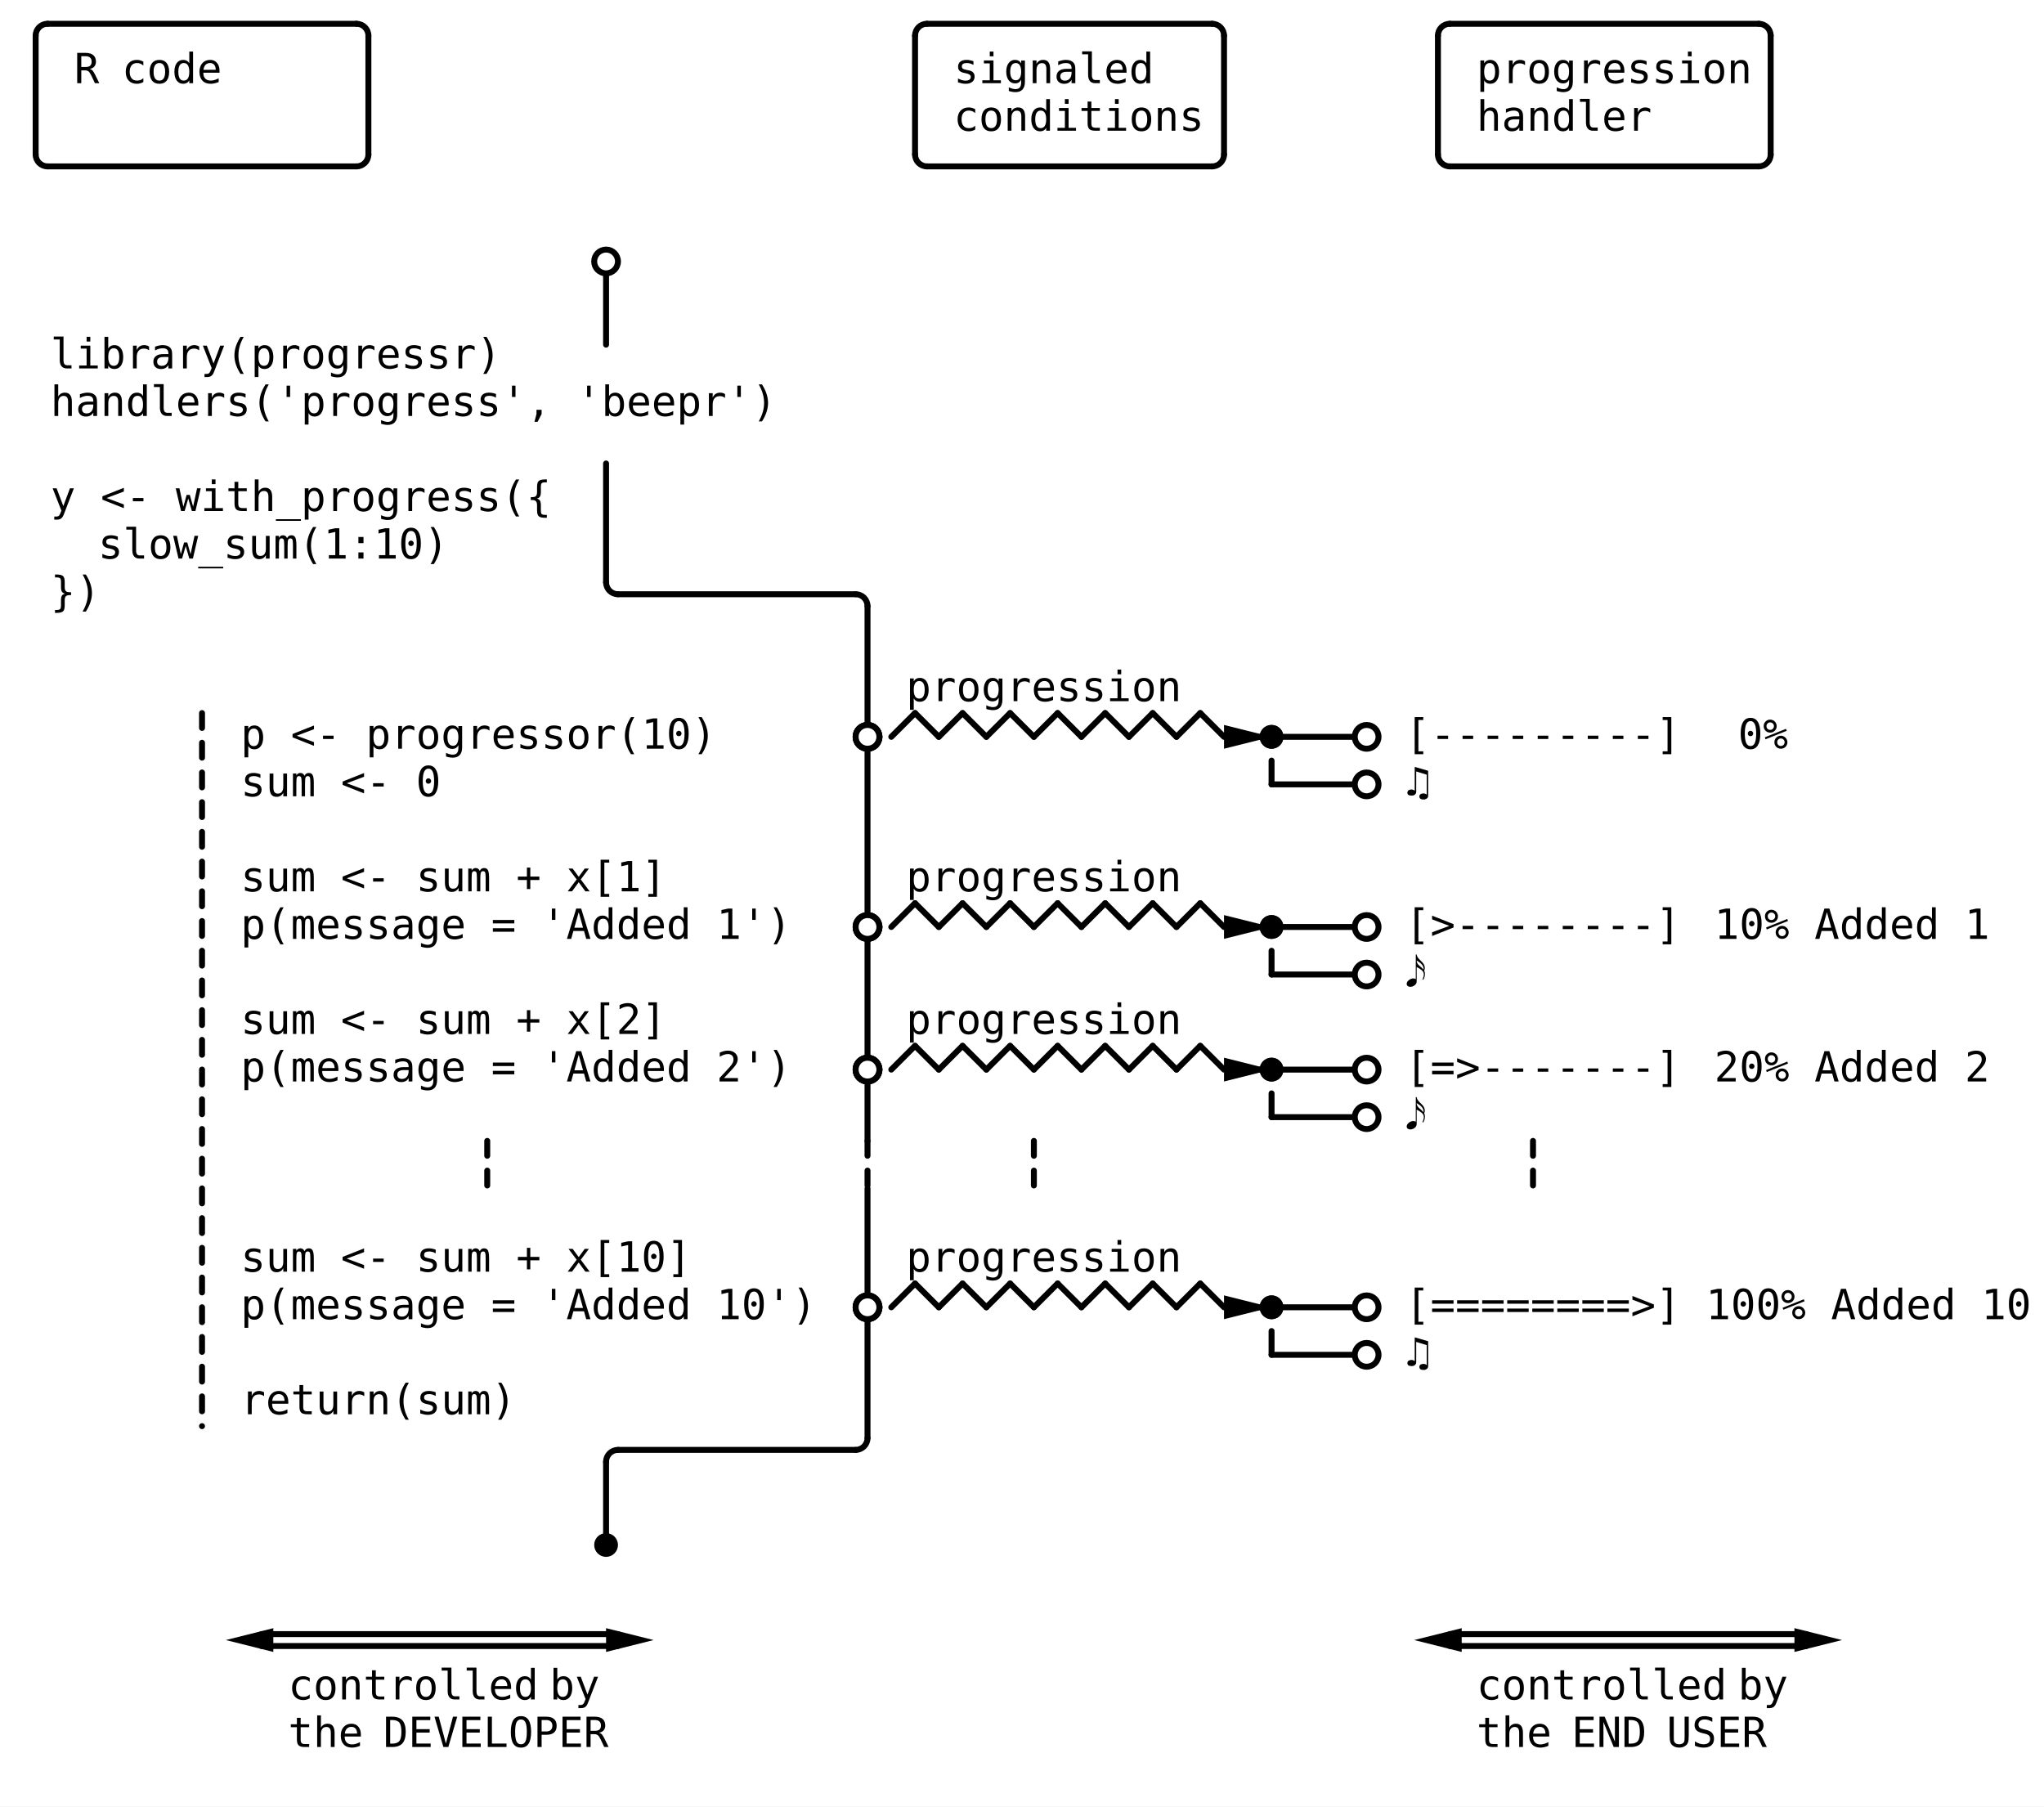
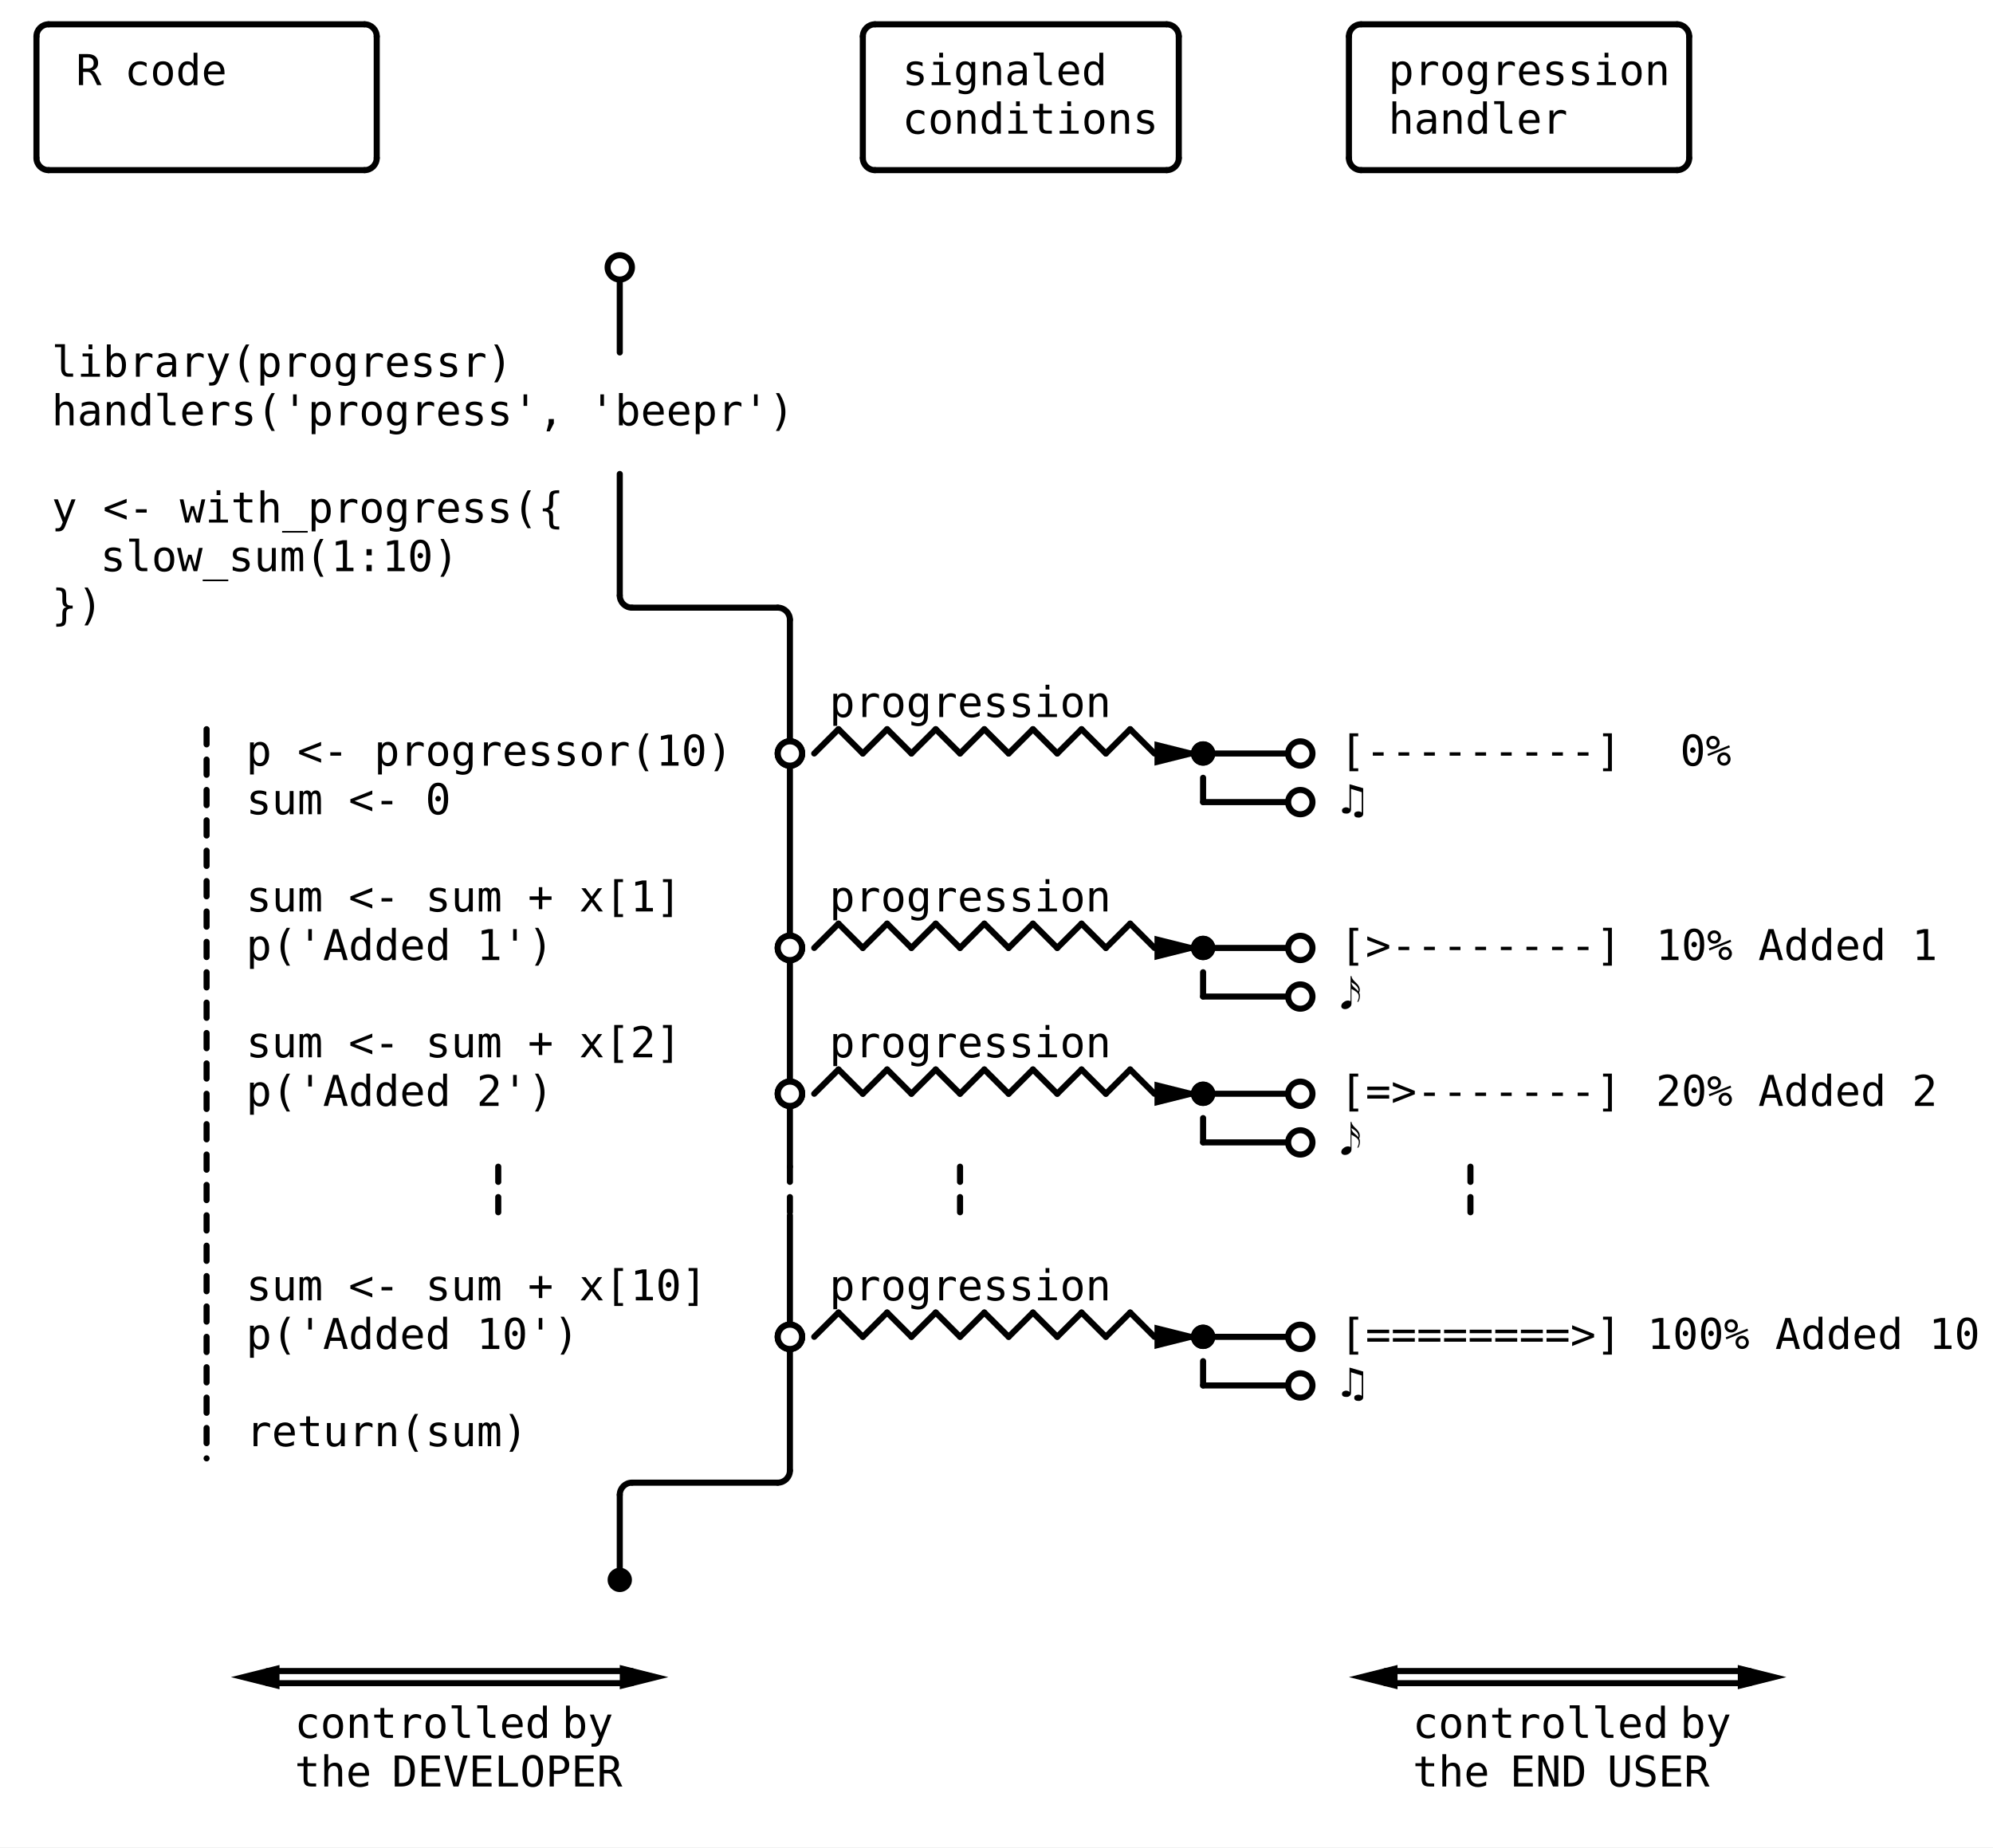
- <svg xmlns="http://www.w3.org/2000/svg" class="bob" font-family="monospace" font-size="14" height="608" width="688">
+ <svg xmlns="http://www.w3.org/2000/svg" class="bob" font-family="monospace" font-size="14" height="608" width="656">
  <defs>
    <marker id="triangle" markerHeight="8" markerWidth="8" orient="auto" refX="4" refY="2" viewBox="0 0 8 4">
      <polygon fill="black" points="0,0 0,4 8,2 0,0" />
    </marker>
    <marker id="clear_triangle" markerHeight="10" markerWidth="10" orient="auto" refX="1" refY="7" viewBox="0 0 20 14">
      <polygon fill="none" points="2,2 2,12 18,7 2,2" stroke="black" stroke-width="2" />
    </marker>
    <marker id="circle" markerHeight="5" markerWidth="5" orient="auto" refX="10" refY="10" viewBox="0 0 20 20">
      <circle cx="10" cy="10" fill="black" r="8" />
    </marker>
    <marker id="square" markerHeight="5" markerWidth="5" orient="auto" refX="10" refY="10" viewBox="0 0 20 20">
      <rect fill="black" height="20" width="20" x="0" y="0" />
    </marker>
    <marker id="open_circle" markerHeight="10" markerWidth="10" orient="auto" refX="10" refY="10" viewBox="0 0 20 20">
      <circle cx="10" cy="10" fill="white" r="4" stroke="black" stroke-width="2" />
    </marker>
    <marker id="big_open_circle" markerHeight="20" markerWidth="20" orient="auto" refX="20" refY="20" viewBox="0 0 40 40">
      <circle cx="20" cy="20" fill="white" r="6" stroke="black" stroke-width="2" />
    </marker>
  </defs>
  <style type="text/css">

    line,path {
      stroke: black;
      stroke-width: 2;
      stroke-opacity: 1;
      fill-opacity: 1;
      stroke-linecap: round;
      stroke-linejoin: miter;
    }
    line.dashed {
        stroke-dasharray: 5;
    }
    circle.solid {
      fill:black;
      stroke: black;
      stroke-width: 2;
      stroke-opacity: 1;
      fill-opacity: 1;
      stroke-linecap: round;
      stroke-linejoin: miter;
    }
    circle.open {
      fill:none;
      stroke: black;
      stroke-width: 2;
      stroke-opacity: 1;
      fill-opacity: 1;
      stroke-linecap: round;
      stroke-linejoin: miter;
    }
    tspan.head{
        fill: none;
        stroke: none;
    }
    
</style>
-   <rect fill="white" height="608" width="688" x="0" y="0" />
+   <rect fill="white" height="608" width="656" x="0" y="0" />
  <g>
    <line x1="12" x2="12" y1="12" y2="52" />
    <path d="M 12 52 A 4 4 0 0 0 16 56" fill="none" />
    <path d="M 16 8 A 4 4 0 0 0 12 12" fill="none" />
  </g>
  <g>
    <line x1="16" x2="120" y1="8" y2="8" />
    <path d="M 124 12 A 4 4 0 0 0 120 8" fill="none" />
  </g>
  <g>
    <line x1="16" x2="120" y1="56" y2="56" />
    <path d="M 120 56 A 4 4 0 0 0 124 52" fill="none" />
  </g>
  <g>
    <line x1="88" x2="208" y1="550" y2="550" />
  </g>
  <g>
    <line marker-end="url(#triangle)" x1="88" x2="84" y1="552" y2="552" />
  </g>
  <g>
    <line x1="88" x2="208" y1="554" y2="554" />
  </g>
  <g>
    <line x1="124" x2="124" y1="12" y2="52" />
  </g>
  <g>
    <line x1="204" x2="204" y1="156" y2="196" />
    <path d="M 204 196 A 4 4 0 0 0 208 200" fill="none" />
  </g>
  <g>
    <line marker-end="url(#circle)" x1="204" x2="204" y1="492" y2="520" />
    <path d="M 208 488 A 4 4 0 0 0 204 492" fill="none" />
  </g>
  <g>
-     <line x1="208" x2="288" y1="200" y2="200" />
-     <path d="M 292 204 A 4 4 0 0 0 288 200" fill="none" />
-     <line marker-end="url(#open_circle)" x1="292" x2="292" y1="204" y2="248" />
-     <line marker-end="url(#open_circle)" marker-start="url(#open_circle)" x1="292" x2="292" y1="248" y2="312" />
-     <line marker-start="url(#open_circle)" x1="292" x2="296" y1="248" y2="248" />
-     <line marker-end="url(#open_circle)" marker-start="url(#open_circle)" x1="292" x2="292" y1="312" y2="360" />
-     <line marker-start="url(#open_circle)" x1="292" x2="296" y1="312" y2="312" />
-     <line marker-start="url(#open_circle)" x1="292" x2="292" y1="360" y2="384" />
-     <line marker-start="url(#open_circle)" x1="292" x2="296" y1="360" y2="360" />
-   </g>
-   <g>
-     <line x1="208" x2="288" y1="488" y2="488" />
-     <path d="M 288 488 A 4 4 0 0 0 292 484" fill="none" />
-     <line marker-start="url(#open_circle)" x1="292" x2="292" y1="440" y2="484" />
-     <line marker-start="url(#open_circle)" x1="292" x2="296" y1="440" y2="440" />
+     <line x1="208" x2="256" y1="200" y2="200" />
+     <path d="M 260 204 A 4 4 0 0 0 256 200" fill="none" />
+     <line marker-end="url(#open_circle)" x1="260" x2="260" y1="204" y2="248" />
+     <line marker-end="url(#open_circle)" marker-start="url(#open_circle)" x1="260" x2="260" y1="248" y2="312" />
+     <line marker-start="url(#open_circle)" x1="260" x2="264" y1="248" y2="248" />
+     <line marker-end="url(#open_circle)" marker-start="url(#open_circle)" x1="260" x2="260" y1="312" y2="360" />
+     <line marker-start="url(#open_circle)" x1="260" x2="264" y1="312" y2="312" />
+     <line marker-start="url(#open_circle)" x1="260" x2="260" y1="360" y2="384" />
+     <line marker-start="url(#open_circle)" x1="260" x2="264" y1="360" y2="360" />
+   </g>
+   <g>
+     <line x1="208" x2="256" y1="488" y2="488" />
+     <path d="M 256 488 A 4 4 0 0 0 260 484" fill="none" />
+     <line marker-start="url(#open_circle)" x1="260" x2="260" y1="440" y2="484" />
+     <line marker-start="url(#open_circle)" x1="260" x2="264" y1="440" y2="440" />
  </g>
  <g>
    <line marker-end="url(#triangle)" x1="208" x2="212" y1="552" y2="552" />
  </g>
  <g>
-     <line x1="308" x2="308" y1="12" y2="52" />
-     <path d="M 308 52 A 4 4 0 0 0 312 56" fill="none" />
-     <path d="M 312 8 A 4 4 0 0 0 308 12" fill="none" />
-   </g>
-   <g>
+     <line x1="276" x2="268" y1="240" y2="248" />
+     <line x1="276" x2="284" y1="240" y2="248" />
+     <line x1="292" x2="284" y1="240" y2="248" />
+     <line x1="292" x2="300" y1="240" y2="248" />
    <line x1="308" x2="300" y1="240" y2="248" />
    <line x1="308" x2="316" y1="240" y2="248" />
    <line x1="324" x2="316" y1="240" y2="248" />
    <line x1="324" x2="332" y1="240" y2="248" />
    <line x1="340" x2="332" y1="240" y2="248" />
    <line x1="340" x2="348" y1="240" y2="248" />
    <line x1="356" x2="348" y1="240" y2="248" />
    <line x1="356" x2="364" y1="240" y2="248" />
    <line x1="372" x2="364" y1="240" y2="248" />
    <line x1="372" x2="380" y1="240" y2="248" />
-     <line x1="388" x2="380" y1="240" y2="248" />
-     <line x1="388" x2="396" y1="240" y2="248" />
-     <line x1="404" x2="396" y1="240" y2="248" />
-     <line x1="404" x2="412" y1="240" y2="248" />
-   </g>
-   <g>
+   </g>
+   <g>
+     <line x1="276" x2="268" y1="304" y2="312" />
+     <line x1="276" x2="284" y1="304" y2="312" />
+     <line x1="292" x2="284" y1="304" y2="312" />
+     <line x1="292" x2="300" y1="304" y2="312" />
    <line x1="308" x2="300" y1="304" y2="312" />
    <line x1="308" x2="316" y1="304" y2="312" />
    <line x1="324" x2="316" y1="304" y2="312" />
    <line x1="324" x2="332" y1="304" y2="312" />
    <line x1="340" x2="332" y1="304" y2="312" />
    <line x1="340" x2="348" y1="304" y2="312" />
    <line x1="356" x2="348" y1="304" y2="312" />
    <line x1="356" x2="364" y1="304" y2="312" />
    <line x1="372" x2="364" y1="304" y2="312" />
    <line x1="372" x2="380" y1="304" y2="312" />
-     <line x1="388" x2="380" y1="304" y2="312" />
-     <line x1="388" x2="396" y1="304" y2="312" />
-     <line x1="404" x2="396" y1="304" y2="312" />
-     <line x1="404" x2="412" y1="304" y2="312" />
-   </g>
-   <g>
+   </g>
+   <g>
+     <line x1="276" x2="268" y1="352" y2="360" />
+     <line x1="276" x2="284" y1="352" y2="360" />
+     <line x1="292" x2="284" y1="352" y2="360" />
+     <line x1="292" x2="300" y1="352" y2="360" />
    <line x1="308" x2="300" y1="352" y2="360" />
    <line x1="308" x2="316" y1="352" y2="360" />
    <line x1="324" x2="316" y1="352" y2="360" />
    <line x1="324" x2="332" y1="352" y2="360" />
    <line x1="340" x2="332" y1="352" y2="360" />
    <line x1="340" x2="348" y1="352" y2="360" />
    <line x1="356" x2="348" y1="352" y2="360" />
    <line x1="356" x2="364" y1="352" y2="360" />
    <line x1="372" x2="364" y1="352" y2="360" />
    <line x1="372" x2="380" y1="352" y2="360" />
-     <line x1="388" x2="380" y1="352" y2="360" />
-     <line x1="388" x2="396" y1="352" y2="360" />
-     <line x1="404" x2="396" y1="352" y2="360" />
-     <line x1="404" x2="412" y1="352" y2="360" />
-   </g>
-   <g>
+   </g>
+   <g>
+     <line x1="276" x2="268" y1="432" y2="440" />
+     <line x1="276" x2="284" y1="432" y2="440" />
+     <line x1="292" x2="284" y1="432" y2="440" />
+     <line x1="292" x2="300" y1="432" y2="440" />
    <line x1="308" x2="300" y1="432" y2="440" />
    <line x1="308" x2="316" y1="432" y2="440" />
    <line x1="324" x2="316" y1="432" y2="440" />
    <line x1="324" x2="332" y1="432" y2="440" />
    <line x1="340" x2="332" y1="432" y2="440" />
    <line x1="340" x2="348" y1="432" y2="440" />
    <line x1="356" x2="348" y1="432" y2="440" />
    <line x1="356" x2="364" y1="432" y2="440" />
    <line x1="372" x2="364" y1="432" y2="440" />
    <line x1="372" x2="380" y1="432" y2="440" />
-     <line x1="388" x2="380" y1="432" y2="440" />
-     <line x1="388" x2="396" y1="432" y2="440" />
-     <line x1="404" x2="396" y1="432" y2="440" />
-     <line x1="404" x2="412" y1="432" y2="440" />
-   </g>
-   <g>
-     <line x1="312" x2="408" y1="8" y2="8" />
-     <path d="M 412 12 A 4 4 0 0 0 408 8" fill="none" />
-   </g>
-   <g>
-     <line x1="312" x2="408" y1="56" y2="56" />
-     <path d="M 408 56 A 4 4 0 0 0 412 52" fill="none" />
-   </g>
-   <g>
-     <line x1="412" x2="412" y1="12" y2="52" />
-   </g>
-   <g>
-     <line marker-end="url(#triangle)" x1="416" x2="420" y1="248" y2="248" />
-   </g>
-   <g>
-     <line marker-end="url(#triangle)" x1="416" x2="420" y1="312" y2="312" />
-   </g>
-   <g>
-     <line marker-end="url(#triangle)" x1="416" x2="420" y1="360" y2="360" />
-   </g>
-   <g>
-     <line marker-end="url(#triangle)" x1="416" x2="420" y1="440" y2="440" />
-   </g>
-   <g>
-     <line marker-start="url(#circle)" x1="428" x2="424" y1="248" y2="248" />
-     <line marker-end="url(#open_circle)" marker-start="url(#circle)" x1="428" x2="460" y1="248" y2="248" />
-   </g>
-   <g>
-     <line x1="428" x2="428" y1="264" y2="256" />
-     <line marker-end="url(#open_circle)" x1="428" x2="460" y1="264" y2="264" />
-   </g>
-   <g>
-     <line marker-start="url(#circle)" x1="428" x2="424" y1="312" y2="312" />
-     <line marker-end="url(#open_circle)" marker-start="url(#circle)" x1="428" x2="460" y1="312" y2="312" />
-   </g>
-   <g>
-     <line x1="428" x2="428" y1="328" y2="320" />
-     <line marker-end="url(#open_circle)" x1="428" x2="460" y1="328" y2="328" />
-   </g>
-   <g>
-     <line marker-start="url(#circle)" x1="428" x2="424" y1="360" y2="360" />
-     <line marker-end="url(#open_circle)" marker-start="url(#circle)" x1="428" x2="460" y1="360" y2="360" />
-   </g>
-   <g>
-     <line x1="428" x2="428" y1="376" y2="368" />
-     <line marker-end="url(#open_circle)" x1="428" x2="460" y1="376" y2="376" />
-   </g>
-   <g>
-     <line marker-start="url(#circle)" x1="428" x2="424" y1="440" y2="440" />
-     <line marker-end="url(#open_circle)" marker-start="url(#circle)" x1="428" x2="460" y1="440" y2="440" />
-   </g>
-   <g>
-     <line x1="428" x2="428" y1="456" y2="448" />
-     <line marker-end="url(#open_circle)" x1="428" x2="460" y1="456" y2="456" />
-   </g>
-   <g>
-     <line x1="484" x2="484" y1="12" y2="52" />
-     <path d="M 484 52 A 4 4 0 0 0 488 56" fill="none" />
-     <path d="M 488 8 A 4 4 0 0 0 484 12" fill="none" />
-   </g>
-   <g>
-     <line x1="488" x2="592" y1="8" y2="8" />
-     <path d="M 596 12 A 4 4 0 0 0 592 8" fill="none" />
-   </g>
-   <g>
-     <line x1="488" x2="592" y1="56" y2="56" />
-     <path d="M 592 56 A 4 4 0 0 0 596 52" fill="none" />
-   </g>
-   <g>
-     <line x1="488" x2="608" y1="550" y2="550" />
-   </g>
-   <g>
-     <line marker-end="url(#triangle)" x1="488" x2="484" y1="552" y2="552" />
-   </g>
-   <g>
-     <line x1="488" x2="608" y1="554" y2="554" />
-   </g>
-   <g>
-     <line x1="596" x2="596" y1="12" y2="52" />
-   </g>
-   <g>
-     <line marker-end="url(#triangle)" x1="608" x2="612" y1="552" y2="552" />
+   </g>
+   <g>
+     <line x1="284" x2="284" y1="12" y2="52" />
+     <path d="M 284 52 A 4 4 0 0 0 288 56" fill="none" />
+     <path d="M 288 8 A 4 4 0 0 0 284 12" fill="none" />
+   </g>
+   <g>
+     <line x1="288" x2="384" y1="8" y2="8" />
+     <path d="M 388 12 A 4 4 0 0 0 384 8" fill="none" />
+   </g>
+   <g>
+     <line x1="288" x2="384" y1="56" y2="56" />
+     <path d="M 384 56 A 4 4 0 0 0 388 52" fill="none" />
+   </g>
+   <g>
+     <line marker-end="url(#triangle)" x1="384" x2="388" y1="248" y2="248" />
+   </g>
+   <g>
+     <line marker-end="url(#triangle)" x1="384" x2="388" y1="312" y2="312" />
+   </g>
+   <g>
+     <line marker-end="url(#triangle)" x1="384" x2="388" y1="360" y2="360" />
+   </g>
+   <g>
+     <line marker-end="url(#triangle)" x1="384" x2="388" y1="440" y2="440" />
+   </g>
+   <g>
+     <line x1="388" x2="388" y1="12" y2="52" />
+   </g>
+   <g>
+     <line marker-start="url(#circle)" x1="396" x2="392" y1="248" y2="248" />
+     <line marker-end="url(#open_circle)" marker-start="url(#circle)" x1="396" x2="428" y1="248" y2="248" />
+   </g>
+   <g>
+     <line x1="396" x2="396" y1="264" y2="256" />
+     <line marker-end="url(#open_circle)" x1="396" x2="428" y1="264" y2="264" />
+   </g>
+   <g>
+     <line marker-start="url(#circle)" x1="396" x2="392" y1="312" y2="312" />
+     <line marker-end="url(#open_circle)" marker-start="url(#circle)" x1="396" x2="428" y1="312" y2="312" />
+   </g>
+   <g>
+     <line x1="396" x2="396" y1="328" y2="320" />
+     <line marker-end="url(#open_circle)" x1="396" x2="428" y1="328" y2="328" />
+   </g>
+   <g>
+     <line marker-start="url(#circle)" x1="396" x2="392" y1="360" y2="360" />
+     <line marker-end="url(#open_circle)" marker-start="url(#circle)" x1="396" x2="428" y1="360" y2="360" />
+   </g>
+   <g>
+     <line x1="396" x2="396" y1="376" y2="368" />
+     <line marker-end="url(#open_circle)" x1="396" x2="428" y1="376" y2="376" />
+   </g>
+   <g>
+     <line marker-start="url(#circle)" x1="396" x2="392" y1="440" y2="440" />
+     <line marker-end="url(#open_circle)" marker-start="url(#circle)" x1="396" x2="428" y1="440" y2="440" />
+   </g>
+   <g>
+     <line x1="396" x2="396" y1="456" y2="448" />
+     <line marker-end="url(#open_circle)" x1="396" x2="428" y1="456" y2="456" />
+   </g>
+   <g>
+     <line x1="444" x2="444" y1="12" y2="52" />
+     <path d="M 444 52 A 4 4 0 0 0 448 56" fill="none" />
+     <path d="M 448 8 A 4 4 0 0 0 444 12" fill="none" />
+   </g>
+   <g>
+     <line x1="448" x2="552" y1="8" y2="8" />
+     <path d="M 556 12 A 4 4 0 0 0 552 8" fill="none" />
+   </g>
+   <g>
+     <line x1="448" x2="552" y1="56" y2="56" />
+     <path d="M 552 56 A 4 4 0 0 0 556 52" fill="none" />
+   </g>
+   <g>
+     <line x1="456" x2="576" y1="550" y2="550" />
+   </g>
+   <g>
+     <line marker-end="url(#triangle)" x1="456" x2="452" y1="552" y2="552" />
+   </g>
+   <g>
+     <line x1="456" x2="576" y1="554" y2="554" />
+   </g>
+   <g>
+     <line x1="556" x2="556" y1="12" y2="52" />
+   </g>
+   <g>
+     <line marker-end="url(#triangle)" x1="576" x2="580" y1="552" y2="552" />
  </g>
  <g>
    <line class="dashed" fill="none" x1="68" x2="68" y1="240" y2="480" />
  </g>
  <g>
    <line class="dashed" fill="none" x1="164" x2="164" y1="384" y2="400" />
  </g>
  <g>
-     <line class="dashed" fill="none" x1="292" x2="292" y1="384" y2="400" />
-     <line marker-end="url(#open_circle)" x1="292" x2="292" y1="400" y2="440" />
-   </g>
-   <g>
-     <line class="dashed" fill="none" x1="348" x2="348" y1="384" y2="400" />
-   </g>
-   <g>
-     <line class="dashed" fill="none" x1="516" x2="516" y1="384" y2="400" />
+     <line class="dashed" fill="none" x1="260" x2="260" y1="384" y2="400" />
+     <line marker-end="url(#open_circle)" x1="260" x2="260" y1="400" y2="440" />
+   </g>
+   <g>
+     <line class="dashed" fill="none" x1="316" x2="316" y1="384" y2="400" />
+   </g>
+   <g>
+     <line class="dashed" fill="none" x1="484" x2="484" y1="384" y2="400" />
  </g>
  <g>
    <text x="17" y="124">
library(progressr)
</text>
  </g>
  <g>
    <text x="17" y="140">
handlers('progress', 'beepr')
</text>
  </g>
  <g>
    <text x="17" y="172">
y &lt;- with_progress({
</text>
  </g>
  <g>
    <text x="17" y="204">
})
</text>
  </g>
  <g>
    <text x="25" y="28">
R
</text>
  </g>
  <g>
    <text x="33" y="188">
slow_sum(1:10)
</text>
  </g>
  <g>
    <text x="41" y="28">
code
</text>
  </g>
  <g>
    <text x="81" y="252">
p &lt;- progressor(10)
</text>
  </g>
  <g>
    <text x="81" y="268">
sum &lt;- 0
</text>
  </g>
  <g>
    <text x="81" y="300">
sum &lt;- sum + x[1]
</text>
  </g>
  <g>
    <text x="81" y="316">
- p(message = 'Added 1')
+ p('Added 1')
</text>
  </g>
  <g>
    <text x="81" y="348">
sum &lt;- sum + x[2]
</text>
  </g>
  <g>
    <text x="81" y="364">
- p(message = 'Added 2')
+ p('Added 2')
</text>
  </g>
  <g>
    <text x="81" y="428">
sum &lt;- sum + x[10]
</text>
  </g>
  <g>
    <text x="81" y="444">
- p(message = 'Added 10')
+ p('Added 10')
</text>
  </g>
  <g>
    <text x="81" y="476">
return(sum)
</text>
  </g>
  <g>
    <text x="97" y="572">
controlled
</text>
  </g>
  <g>
    <text x="97" y="588">
the
</text>
  </g>
  <g>
    <text x="129" y="588">
DEVELOPER
</text>
  </g>
  <g>
    <text x="185" y="572">
by
</text>
  </g>
  <g>
-     <text x="305" y="236">
+     <text x="273" y="236">
progression
</text>
  </g>
  <g>
-     <text x="305" y="300">
+     <text x="273" y="300">
progression
</text>
  </g>
  <g>
-     <text x="305" y="348">
+     <text x="273" y="348">
progression
</text>
  </g>
  <g>
-     <text x="305" y="428">
+     <text x="273" y="428">
progression
</text>
  </g>
  <g>
-     <text x="321" y="28">
+     <text x="297" y="28">
signaled
</text>
  </g>
  <g>
-     <text x="321" y="44">
+     <text x="297" y="44">
conditions
</text>
  </g>
  <g>
-     <text x="473" y="252">
+     <text x="441" y="252">
[---------]
</text>
  </g>
  <g>
-     <text x="473" y="268">
+     <text x="441" y="268">
♫
</text>
  </g>
  <g>
-     <text x="473" y="316">
+     <text x="441" y="316">
[&gt;--------]
</text>
  </g>
  <g>
-     <text x="473" y="332">
+     <text x="441" y="332">
𝅘𝅥𝅯
</text>
  </g>
  <g>
-     <text x="473" y="364">
+     <text x="441" y="364">
[=&gt;-------]
</text>
  </g>
  <g>
-     <text x="473" y="380">
+     <text x="441" y="380">
𝅘𝅥𝅯
</text>
  </g>
  <g>
-     <text x="473" y="444">
+     <text x="441" y="444">
[========&gt;] 100% Added 10
</text>
  </g>
  <g>
-     <text x="473" y="460">
+     <text x="441" y="460">
♫
</text>
  </g>
  <g>
-     <text x="497" y="28">
+     <text x="457" y="28">
progression
</text>
  </g>
  <g>
-     <text x="497" y="44">
+     <text x="457" y="44">
handler
</text>
  </g>
  <g>
-     <text x="497" y="572">
+     <text x="465" y="572">
controlled
</text>
  </g>
  <g>
+     <text x="465" y="588">
+ the
+ </text>
+   </g>
+   <g>
    <text x="497" y="588">
- the
+ END
</text>
  </g>
  <g>
    <text x="529" y="588">
- END
- </text>
-   </g>
-   <g>
-     <text x="561" y="588">
USER
</text>
  </g>
  <g>
-     <text x="577" y="316">
+     <text x="545" y="316">
10% Added 1
</text>
  </g>
  <g>
-     <text x="577" y="364">
+     <text x="545" y="364">
20% Added 2
</text>
  </g>
  <g>
-     <text x="585" y="252">
+     <text x="553" y="252">
0%
</text>
  </g>
  <g>
-     <text x="585" y="572">
+     <text x="553" y="572">
by
</text>
  </g>
  <g>
    <line marker-start="url(#open_circle)" x1="204" x2="204" y1="88" y2="116" />
  </g>
</svg>
